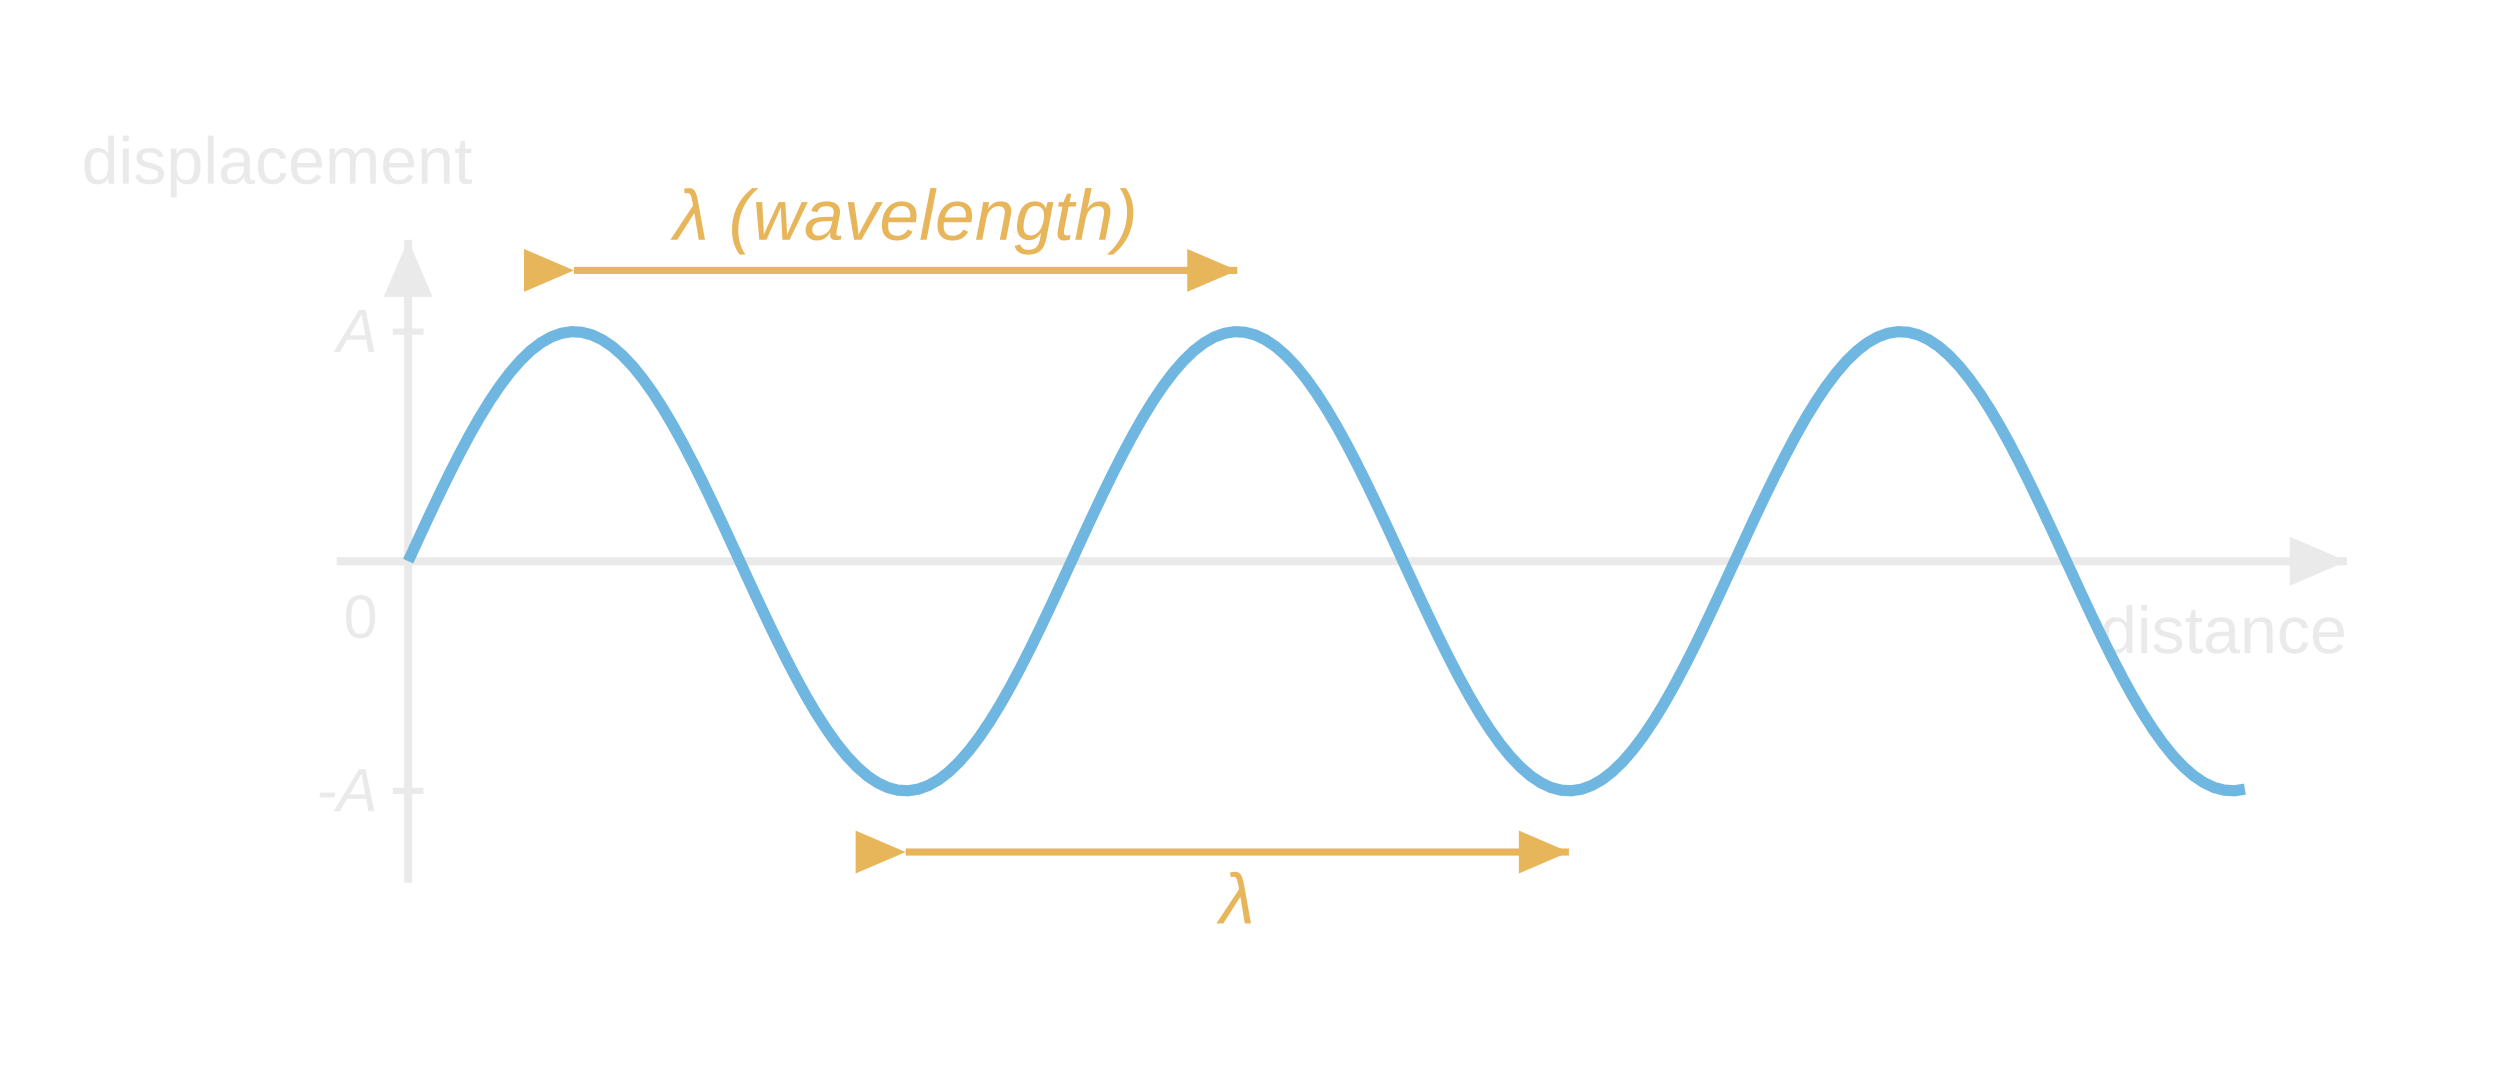
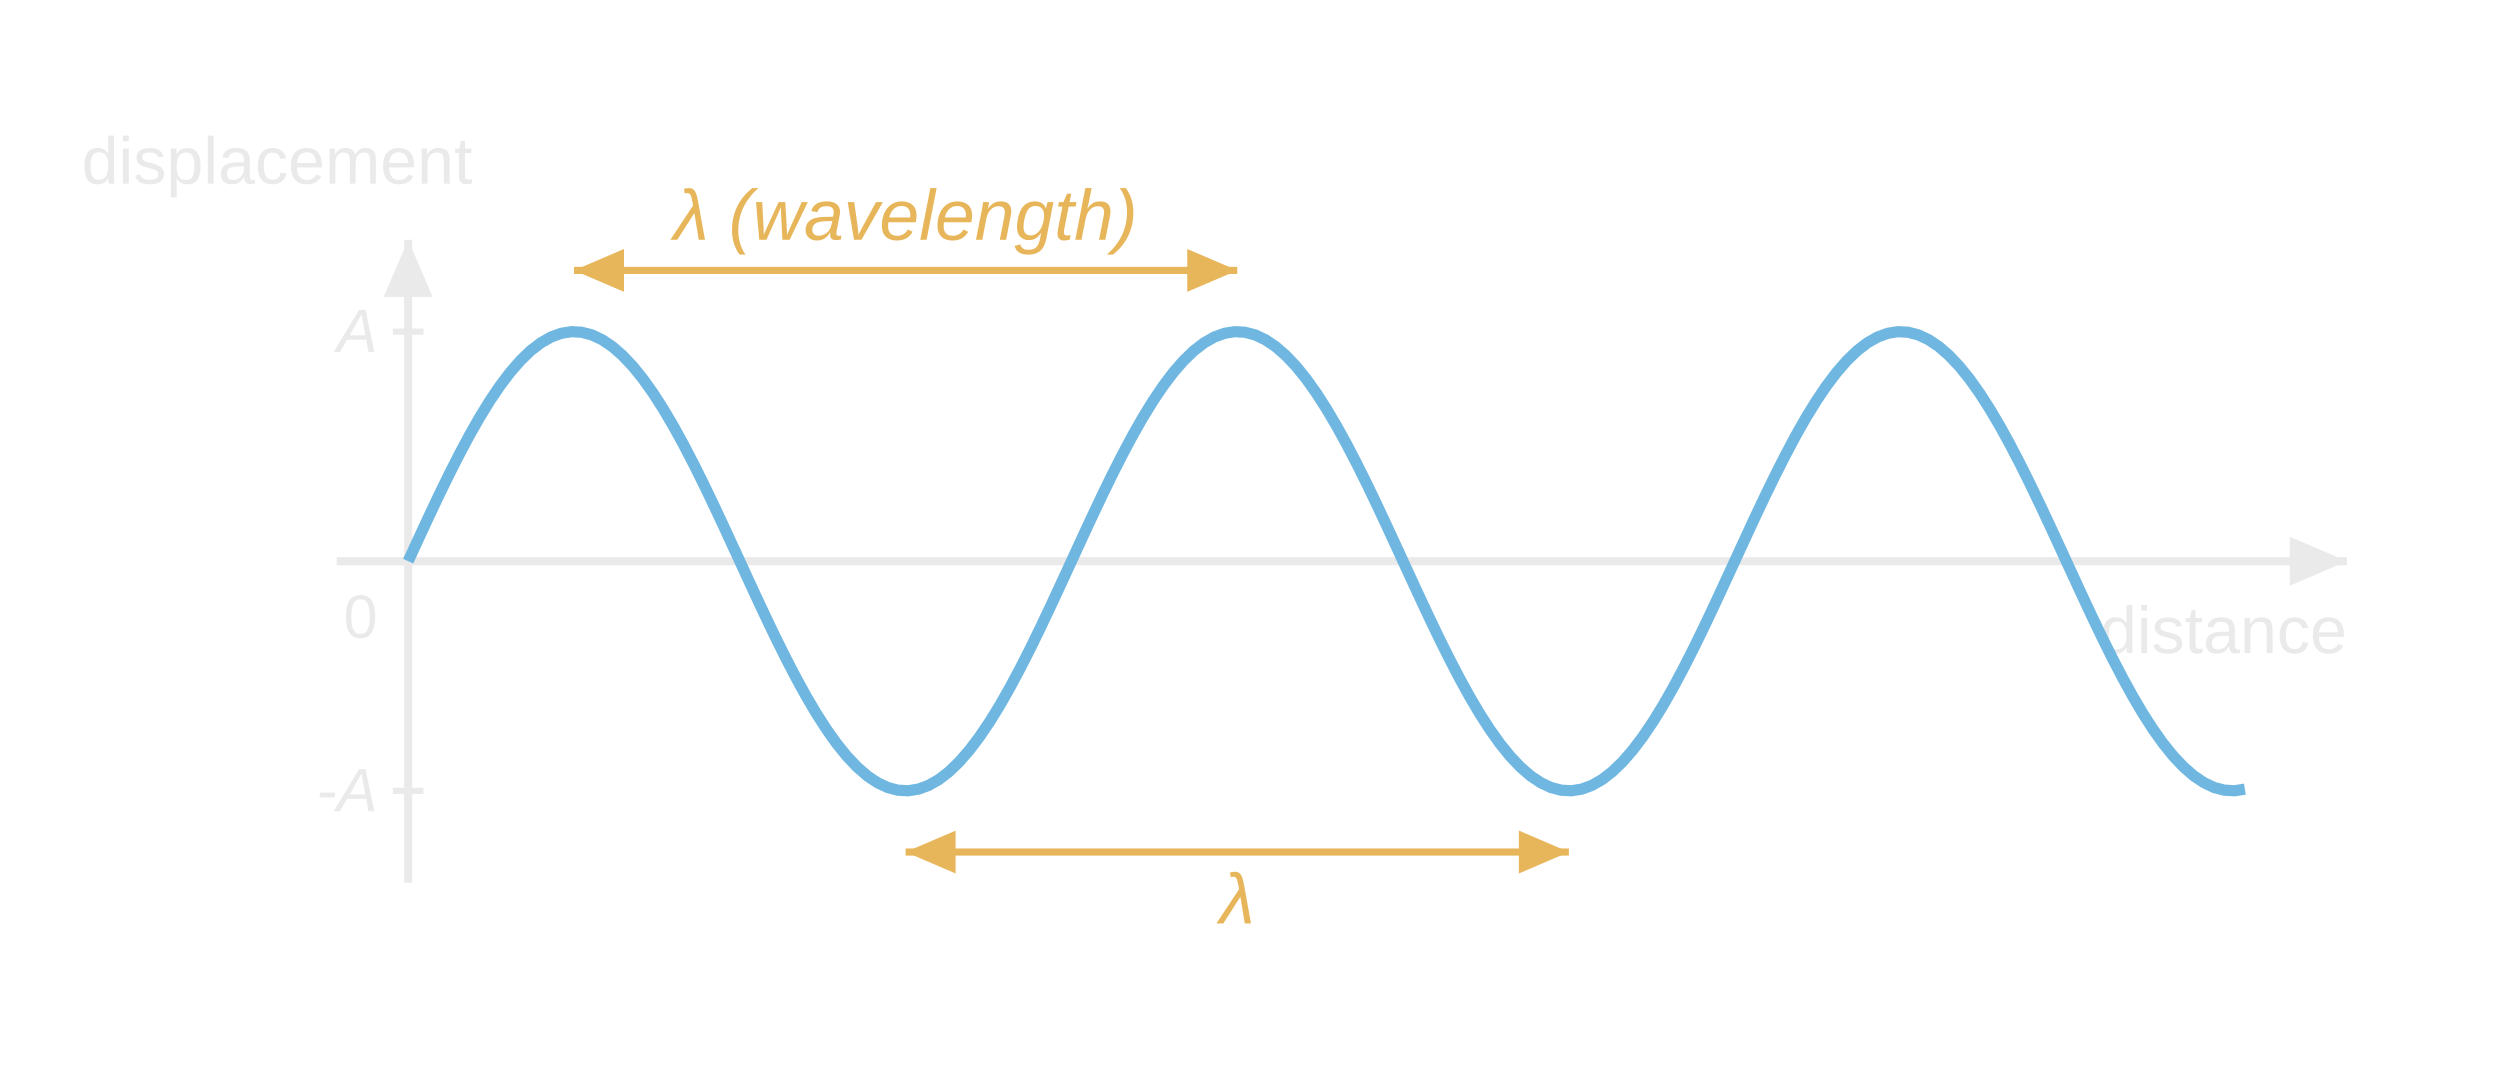
<svg xmlns="http://www.w3.org/2000/svg" viewBox="0 0 490 210" font-family="Segoe UI, Arial, sans-serif">
  <style>
    text { fill:#EAEAEA; }
    .axis { stroke:#EAEAEA; stroke-width:1.6; fill:none; }
    .wave { stroke:#6FB7E0; stroke-width:2.2; fill:none; }
    .wave2 { stroke:#E8B65A; stroke-width:2.2; fill:none; stroke-dasharray:6 4; }
    .rest { stroke:#9AA0A6; stroke-width:1.2; stroke-dasharray:5 4; fill:none; }
    .guide { stroke:#9AA0A6; stroke-width:1; stroke-dasharray:3 3; fill:none; }
    .lead { stroke:#9AA0A6; stroke-width:1.2; fill:none; }
    .dim { stroke:#E8B65A; stroke-width:1.4; fill:none; }
    .lbl { fill:#E8B65A; font-size:14px; }
    .lblb { fill:#6FB7E0; font-size:14px; }
    .tick { stroke:#EAEAEA; stroke-width:1.2; }
    .sm { font-size:12px; }
  </style>
  <defs>
    <marker id="ah" markerWidth="9" markerHeight="9" refX="7" refY="3" orient="auto">
      <path d="M0,0 L7,3 L0,6 Z" fill="#EAEAEA" />
    </marker>
-     <marker id="aha" markerWidth="9" markerHeight="9" refX="7" refY="3" orient="auto">
+     <marker id="aha" markerWidth="9" markerHeight="9" refX="7" refY="3" orient="auto-start-reverse">
      <path d="M0,0 L7,3 L0,6 Z" fill="#E8B65A" />
    </marker>
  </defs>
  <line x1="80" y1="173" x2="80" y2="47" class="axis" marker-end="url(#ah)" />
  <line x1="66" y1="110" x2="460" y2="110" class="axis" marker-end="url(#ah)" />
  <text x="16" y="36" font-size="13">displacement</text>
  <text x="460" y="128" text-anchor="end" font-size="13">distance</text>
  <text x="74" y="125" text-anchor="end" font-size="12">0</text>
  <text x="74" y="69" text-anchor="end" font-size="12" font-style="italic">A</text>
  <line x1="77" y1="65" x2="83" y2="65" class="tick" />
  <text x="74" y="159" text-anchor="end" font-size="12" font-style="italic">-A</text>
  <line x1="77" y1="155" x2="83" y2="155" class="tick" />
  <path class="wave" d="M 80.00,110.00 L 82.00,105.66 L 84.00,101.35 L 86.00,97.13 L 88.00,93.03 L 90.00,89.09 L 92.00,85.34 L 94.00,81.82 L 96.00,78.57 L 98.00,75.61 L 100.00,72.97 L 102.00,70.67 L 104.00,68.74 L 106.00,67.20 L 108.00,66.06 L 110.00,65.33 L 112.00,65.01 L 114.00,65.12 L 116.00,65.64 L 118.00,66.58 L 120.00,67.92 L 122.00,69.66 L 124.00,71.77 L 126.00,74.24 L 128.00,77.05 L 130.00,80.16 L 132.00,83.55 L 134.00,87.19 L 136.00,91.04 L 138.00,95.06 L 140.00,99.23 L 142.00,103.50 L 144.00,107.83 L 146.00,112.17 L 148.00,116.50 L 150.00,120.77 L 152.00,124.94 L 154.00,128.96 L 156.00,132.81 L 158.00,136.45 L 160.00,139.84 L 162.00,142.95 L 164.00,145.76 L 166.00,148.23 L 168.00,150.34 L 170.00,152.08 L 172.00,153.42 L 174.00,154.36 L 176.00,154.88 L 178.00,154.99 L 180.00,154.67 L 182.00,153.94 L 184.00,152.80 L 186.00,151.26 L 188.00,149.33 L 190.00,147.03 L 192.00,144.39 L 194.00,141.43 L 196.00,138.18 L 198.00,134.66 L 200.00,130.91 L 202.00,126.97 L 204.00,122.87 L 206.00,118.65 L 208.00,114.34 L 210.00,110.00 L 212.00,105.66 L 214.00,101.35 L 216.00,97.13 L 218.00,93.03 L 220.00,89.09 L 222.00,85.34 L 224.00,81.82 L 226.00,78.57 L 228.00,75.61 L 230.00,72.97 L 232.00,70.67 L 234.00,68.74 L 236.00,67.20 L 238.00,66.06 L 240.00,65.33 L 242.00,65.01 L 244.00,65.12 L 246.00,65.64 L 248.00,66.58 L 250.00,67.92 L 252.00,69.66 L 254.00,71.77 L 256.00,74.24 L 258.00,77.05 L 260.00,80.16 L 262.00,83.55 L 264.00,87.19 L 266.00,91.04 L 268.00,95.06 L 270.00,99.23 L 272.00,103.50 L 274.00,107.83 L 276.00,112.17 L 278.00,116.50 L 280.00,120.77 L 282.00,124.94 L 284.00,128.96 L 286.00,132.81 L 288.00,136.45 L 290.00,139.84 L 292.00,142.95 L 294.00,145.76 L 296.00,148.23 L 298.00,150.34 L 300.00,152.08 L 302.00,153.42 L 304.00,154.36 L 306.00,154.88 L 308.00,154.99 L 310.00,154.67 L 312.00,153.94 L 314.00,152.80 L 316.00,151.26 L 318.00,149.33 L 320.00,147.03 L 322.00,144.39 L 324.00,141.43 L 326.00,138.18 L 328.00,134.66 L 330.00,130.91 L 332.00,126.97 L 334.00,122.87 L 336.00,118.65 L 338.00,114.34 L 340.00,110.00 L 342.00,105.66 L 344.00,101.35 L 346.00,97.13 L 348.00,93.03 L 350.00,89.09 L 352.00,85.34 L 354.00,81.82 L 356.00,78.57 L 358.00,75.61 L 360.00,72.97 L 362.00,70.67 L 364.00,68.74 L 366.00,67.20 L 368.00,66.06 L 370.00,65.33 L 372.00,65.01 L 374.00,65.12 L 376.00,65.64 L 378.00,66.58 L 380.00,67.92 L 382.00,69.66 L 384.00,71.77 L 386.00,74.24 L 388.00,77.05 L 390.00,80.16 L 392.00,83.55 L 394.00,87.19 L 396.00,91.04 L 398.00,95.06 L 400.00,99.23 L 402.00,103.50 L 404.00,107.83 L 406.00,112.17 L 408.00,116.50 L 410.00,120.77 L 412.00,124.94 L 414.00,128.96 L 416.00,132.81 L 418.00,136.45 L 420.00,139.84 L 422.00,142.95 L 424.00,145.76 L 426.00,148.23 L 428.00,150.34 L 430.00,152.08 L 432.00,153.42 L 434.00,154.36 L 436.00,154.88 L 438.00,154.99 L 440.00,154.67" />
  <line x1="112.5" y1="53.0" x2="242.5" y2="53.0" class="dim" marker-start="url(#aha)" marker-end="url(#aha)" />
  <text x="177.5" y="47.0" text-anchor="middle" class="lbl" font-style="italic">λ (wavelength)</text>
  <line x1="177.5" y1="167.0" x2="307.5" y2="167.0" class="dim" marker-start="url(#aha)" marker-end="url(#aha)" />
  <text x="242.5" y="181.0" text-anchor="middle" class="lbl" font-style="italic">λ</text>
</svg>
